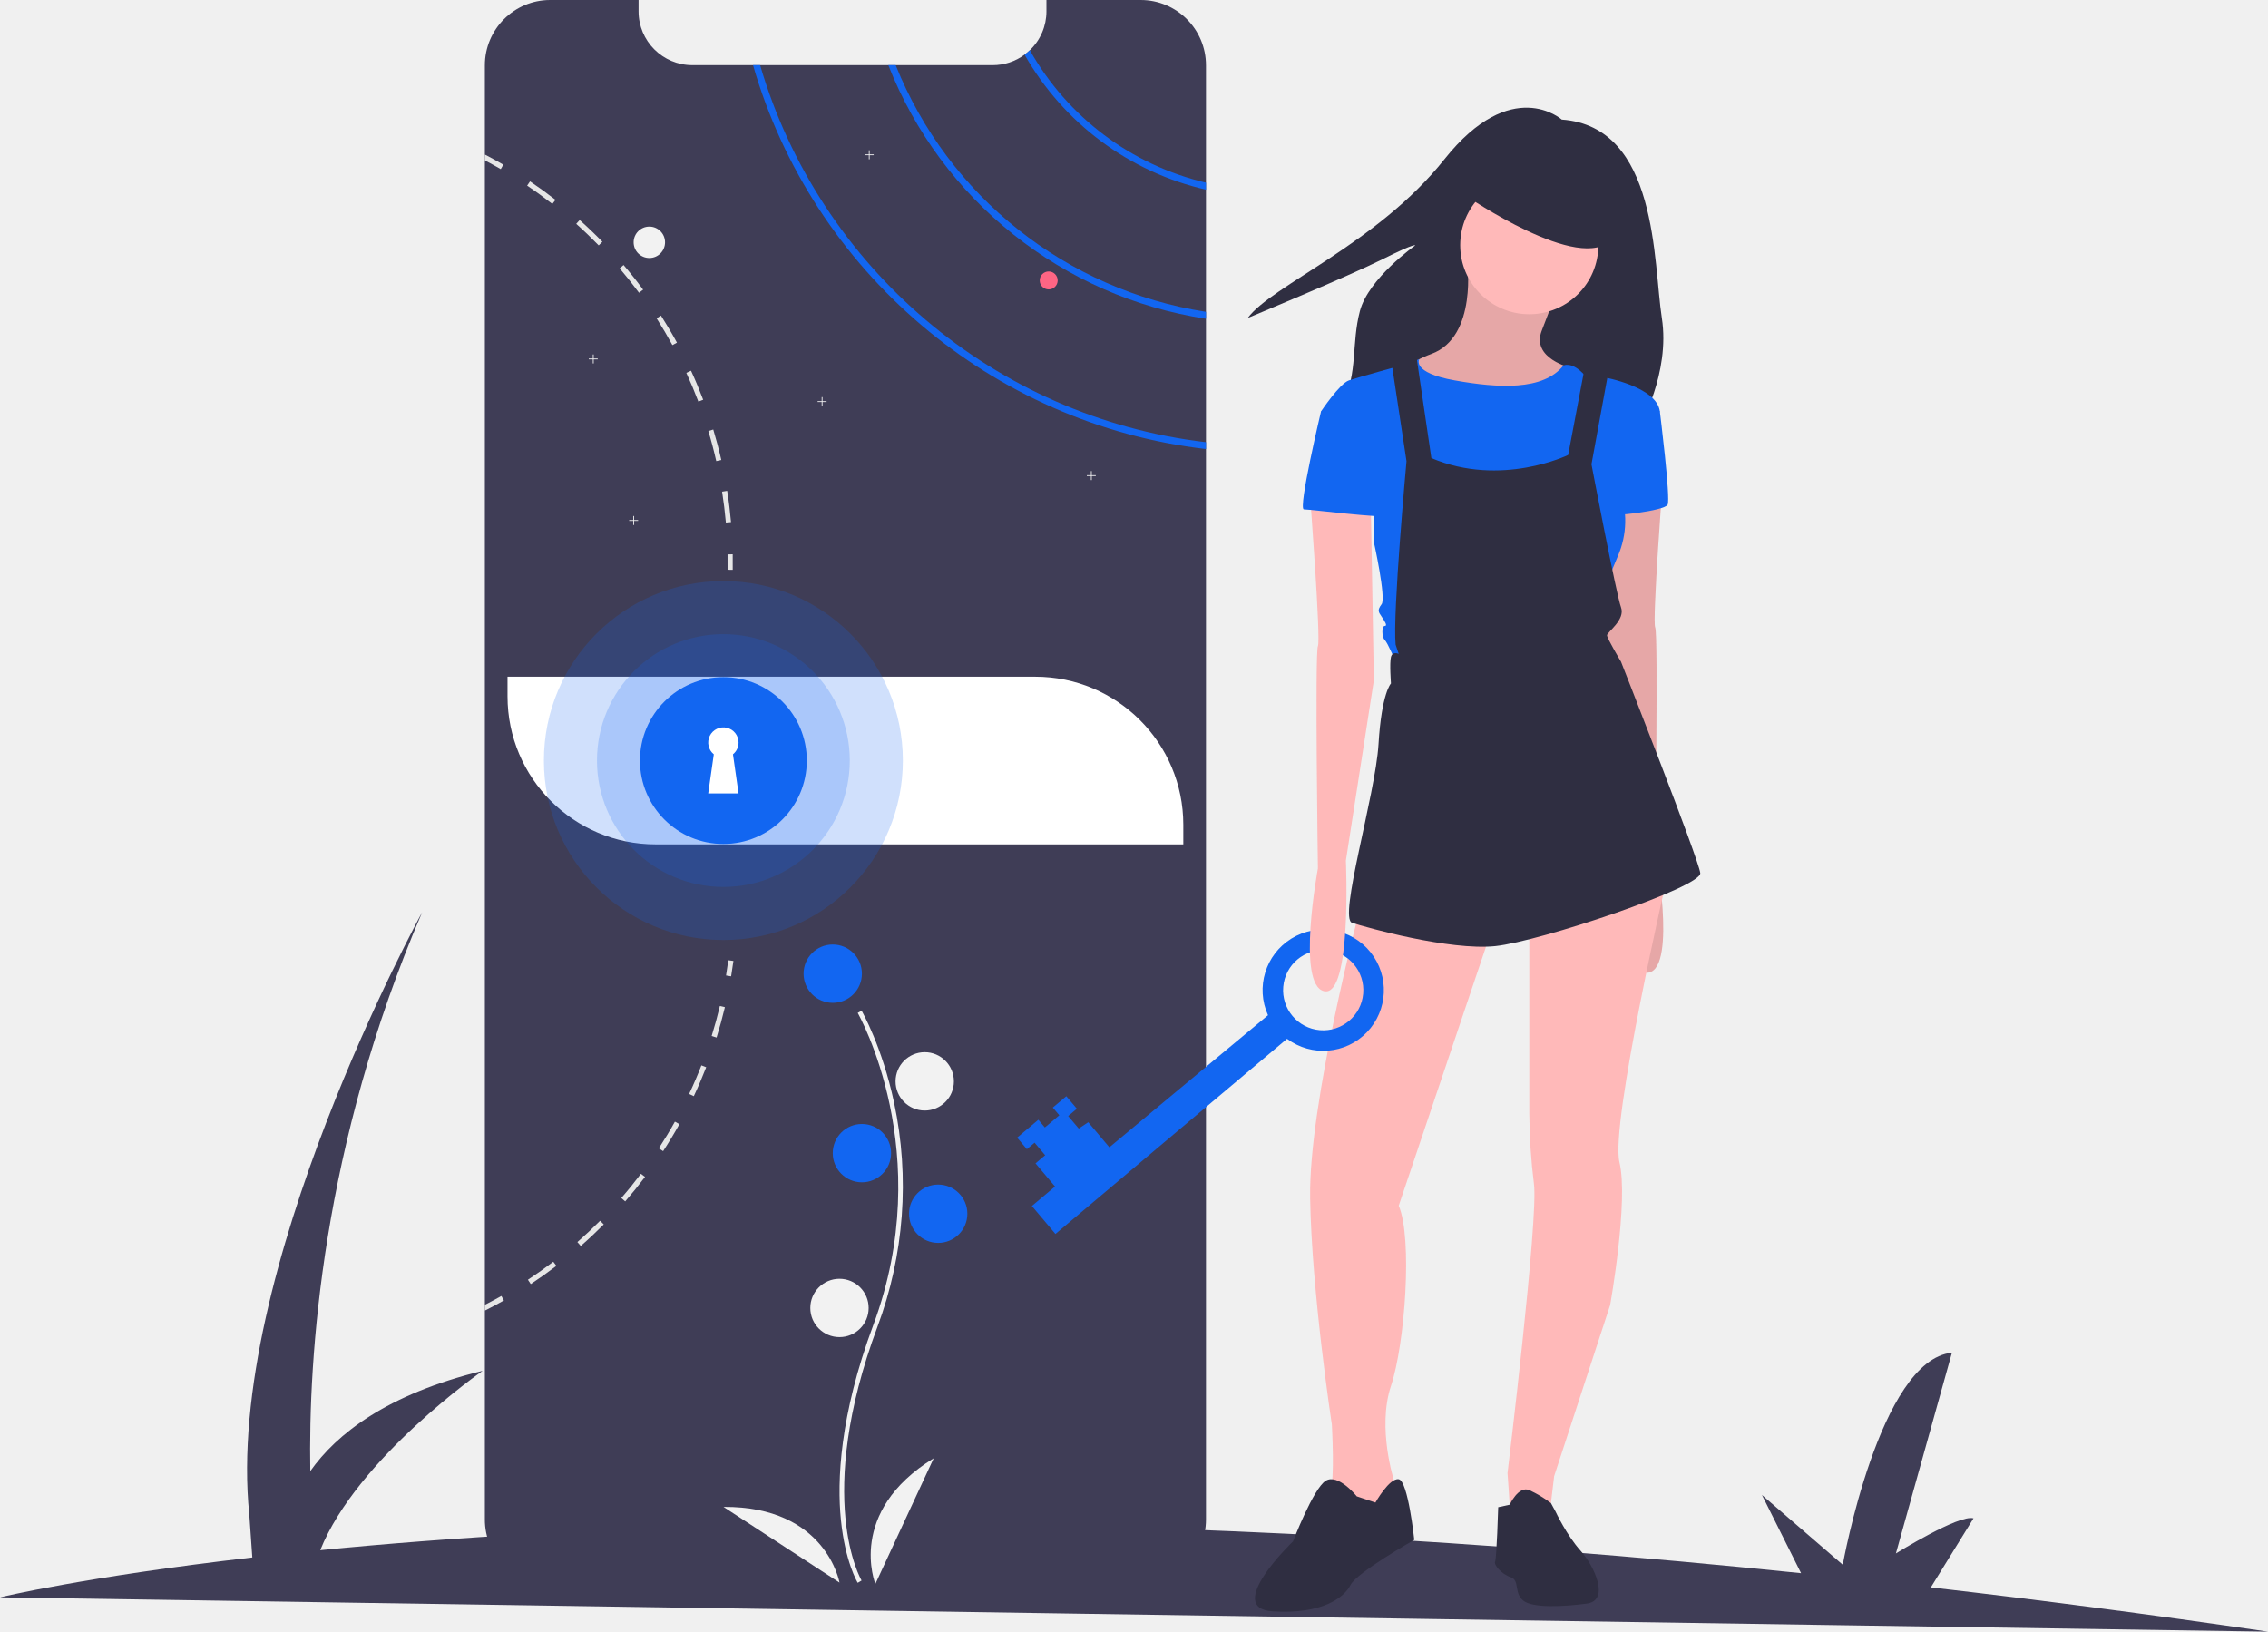
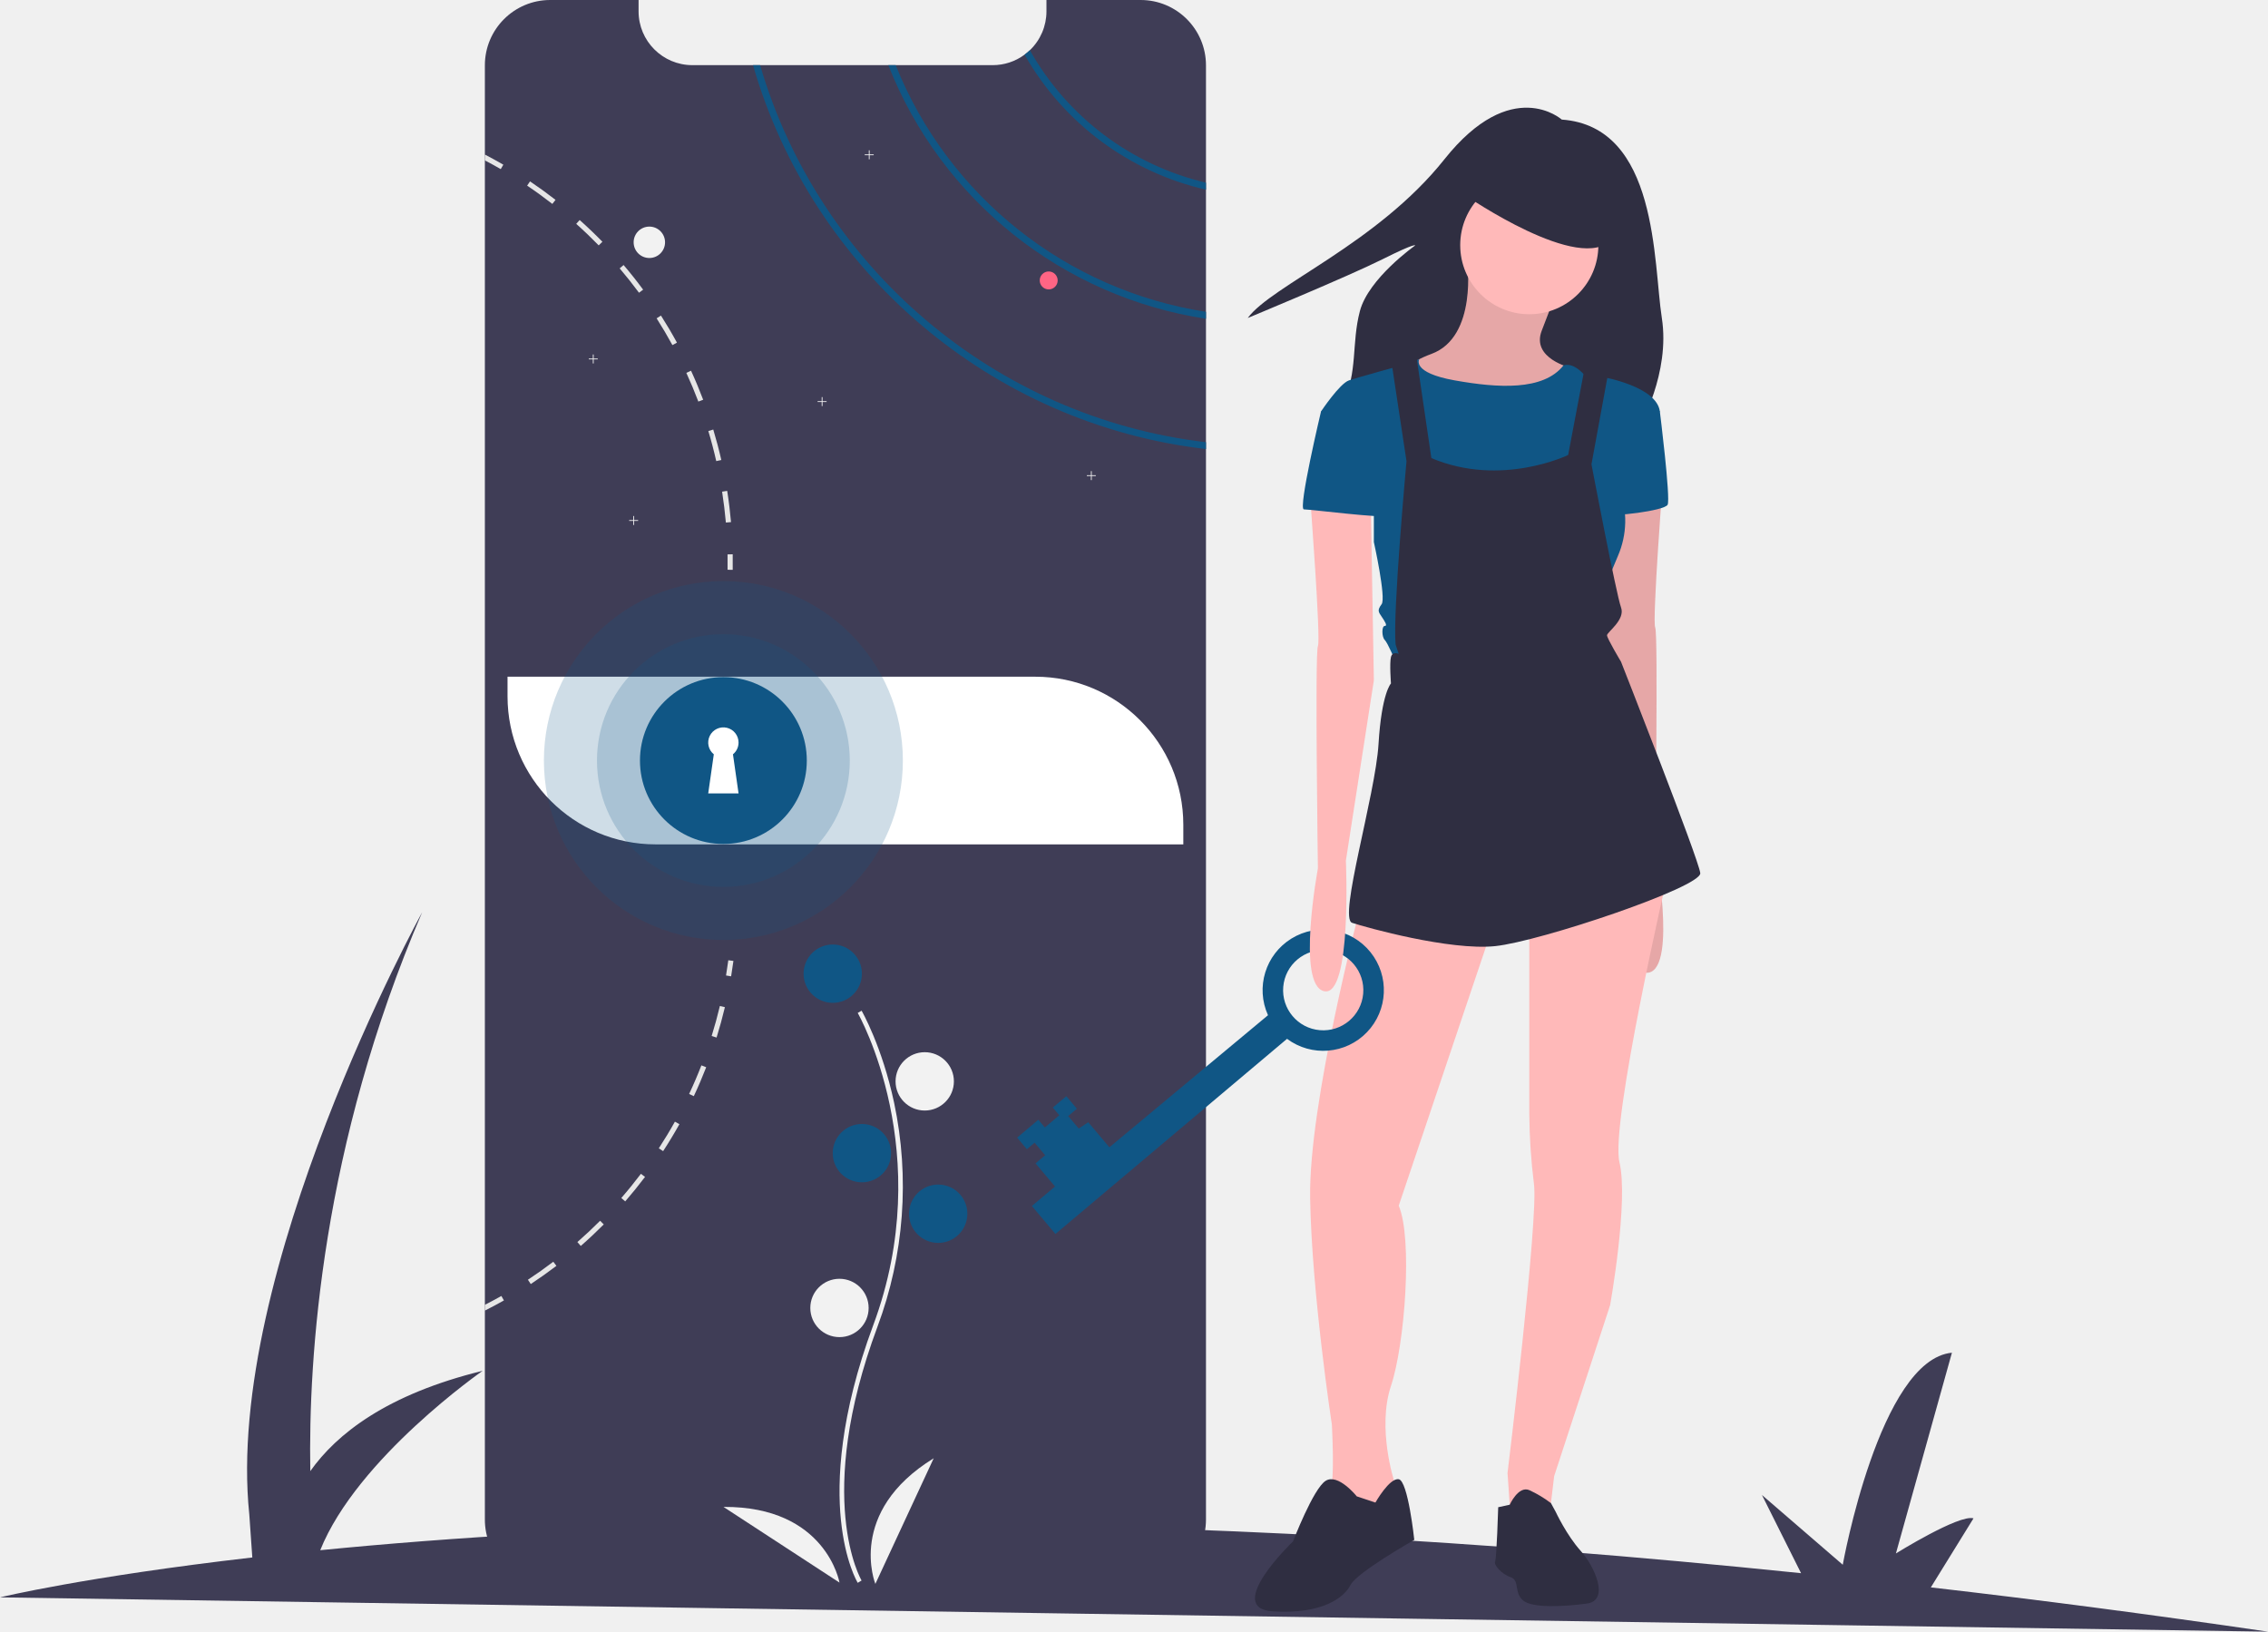
<svg xmlns="http://www.w3.org/2000/svg" id="eb1b09ad-1fe0-40ca-8096-34696e14e30a" data-name="Layer 1" width="1010.892" height="727.284" viewBox="0 0 1010.892 727.284">
  <path d="M1105.446,813.642q-78.133-11.444-150.281-19.73l19.02-30.778c-6.412-1.894-34.585,15.651-34.585,15.651l24.967-89.48c-32.248,3.107-48.658,94.513-48.658,94.513L879.884,752.723l17.438,34.854c-147.212-15.195-274.351-21.165-381.29-21.853L532.311,739.381c-6.412-1.894-34.585,15.651-34.585,15.651l24.967-89.48c-32.248,3.107-48.658,94.513-48.658,94.513L438.011,728.969l18.469,36.916c-89.651,1.087-162.761,5.872-219.191,11.451,16.467-41.078,72.394-79.96,72.394-79.96-42.708,10.436-65.112,28.152-76.82,44.71-.895-50.818,5.126-145,49.855-249.095,0,0-88.296,160.409-77.048,268.408l1.344,19.175c-74.836,8.625-112.461,17.784-112.461,17.784Z" transform="translate(-94.55416 -86.35794)" fill="#3f3d56" />
  <path d="M632.081,115.488v648.2a29.139,29.139,0,0,1-29.13,29.11h-263.15a29.079,29.079,0,0,1-29.13-29.11v-648.2a29.127,29.127,0,0,1,29.13-29.13h39.38v5.05a23.987,23.987,0,0,0,23.98,23.99h133.84a23.789,23.789,0,0,0,14.22-4.68,22.285,22.285,0,0,0,2.36-1.98,23.917,23.917,0,0,0,7.4-17.33v-5.05h41.97A29.121,29.121,0,0,1,632.081,115.488Z" transform="translate(-94.55416 -86.35794)" fill="#3f3d56" />
  <circle cx="289.426" cy="108" r="7" fill="#f2f2f2" />
-   <path d="M553.581,108.738a22.285,22.285,0,0,1-2.36,1.98,125.247,125.247,0,0,0,80.86,60.19v-3.12A122.299,122.299,0,0,1,553.581,108.738Z" transform="translate(-94.55416 -86.35794)" fill="#1266f1" />
-   <path d="M493.771,115.398h-3.28a181.668,181.668,0,0,0,141.59,113.05v-3.1A178.55,178.55,0,0,1,493.771,115.398Z" transform="translate(-94.55416 -86.35794)" fill="#1266f1" />
-   <path d="M433.351,115.398h-3.16c26.43,91.74,106.18,160.03,201.89,171.12v-3.05C538.031,272.428,459.651,205.438,433.351,115.398Z" transform="translate(-94.55416 -86.35794)" fill="#1266f1" />
+   <path d="M553.581,108.738a22.285,22.285,0,0,1-2.36,1.98,125.247,125.247,0,0,0,80.86,60.19v-3.12A122.299,122.299,0,0,1,553.581,108.738Z" transform="translate(-94.55416 -86.35794)" fill="#105685" />
+   <path d="M493.771,115.398h-3.28a181.668,181.668,0,0,0,141.59,113.05v-3.1A178.55,178.55,0,0,1,493.771,115.398Z" transform="translate(-94.55416 -86.35794)" fill="#105685" />
+   <path d="M433.351,115.398h-3.16c26.43,91.74,106.18,160.03,201.89,171.12v-3.05C538.031,272.428,459.651,205.438,433.351,115.398Z" transform="translate(-94.55416 -86.35794)" fill="#105685" />
  <polygon points="266.426 159.822 264.604 159.822 264.604 158 264.249 158 264.249 159.822 262.426 159.822 262.426 160.178 264.249 160.178 264.249 162 264.604 162 264.604 160.178 266.426 160.178 266.426 159.822" fill="#f2f2f2" />
  <polygon points="389.426 68.822 387.604 68.822 387.604 67 387.249 67 387.249 68.822 385.426 68.822 385.426 69.178 387.249 69.178 387.249 71 387.604 71 387.604 69.178 389.426 69.178 389.426 68.822" fill="#f2f2f2" />
  <polygon points="284.426 231.822 282.604 231.822 282.604 230 282.249 230 282.249 231.822 280.426 231.822 280.426 232.178 282.249 232.178 282.249 234 282.604 234 282.604 232.178 284.426 232.178 284.426 231.822" fill="#f2f2f2" />
  <polygon points="368.426 178.822 366.604 178.822 366.604 177 366.249 177 366.249 178.822 364.426 178.822 364.426 179.178 366.249 179.178 366.249 181 366.604 181 366.604 179.178 368.426 179.178 368.426 178.822" fill="#f2f2f2" />
  <polygon points="488.426 211.822 486.604 211.822 486.604 210 486.249 210 486.249 211.822 484.426 211.822 484.426 212.178 486.249 212.178 486.249 214 486.604 214 486.604 212.178 488.426 212.178 488.426 211.822" fill="#f2f2f2" />
  <circle cx="467.426" cy="125" r="4" fill="#ff6584" />
  <path d="M418.681,305.158l-2.27.35c.71,4.54,1.27,9.18,1.68,13.77l2.29-.2C419.971,314.428,419.401,309.748,418.681,305.158Z" transform="translate(-94.55416 -86.35794)" fill="#e6e6e6" />
  <path d="M412.471,277.818l-2.2.67c1.33,4.4,2.52,8.91,3.53,13.4l2.25-.51C415.021,286.838,413.811,282.278,412.471,277.818Z" transform="translate(-94.55416 -86.35794)" fill="#e6e6e6" />
  <path d="M402.561,251.598l-2.09.96c1.92,4.19,3.72,8.49,5.35,12.79l2.15-.81C406.321,260.188,404.511,255.828,402.561,251.598Z" transform="translate(-94.55416 -86.35794)" fill="#e6e6e6" />
  <path d="M389.161,227.018l-1.94,1.23c2.47,3.88,4.84,7.9,7.04,11.93l2.02-1.1C394.061,234.998,391.661,230.938,389.161,227.018Z" transform="translate(-94.55416 -86.35794)" fill="#e6e6e6" />
  <path d="M372.501,204.488l-1.75,1.49c2.98,3.5,5.88,7.16,8.62,10.86l1.84-1.37C378.451,211.728,375.521,208.028,372.501,204.488Z" transform="translate(-94.55416 -86.35794)" fill="#e6e6e6" />
  <path d="M352.921,184.428l-1.53,1.71c3.44,3.07,6.81,6.3,10.02,9.59l1.65-1.61C359.811,190.788,356.401,187.528,352.921,184.428Z" transform="translate(-94.55416 -86.35794)" fill="#e6e6e6" />
  <path d="M330.801,167.208l-1.29,1.9c3.82,2.57,7.6,5.31,11.23,8.14l1.42-1.81C338.481,172.578,334.661,169.808,330.801,167.208Z" transform="translate(-94.55416 -86.35794)" fill="#e6e6e6" />
  <path d="M310.671,155.248v2.6c2.39,1.25,4.76,2.56,7.08,3.9l1.15-1.99Q314.851,157.418,310.671,155.248Z" transform="translate(-94.55416 -86.35794)" fill="#e6e6e6" />
  <path d="M418.161,521.161c.373-2.236.714-4.519,1.015-6.785l2.279.302c-.304,2.292-.649,4.599-1.026,6.861Z" transform="translate(-94.55416 -86.35794)" fill="#e6e6e6" />
  <path d="M411.752,548.14l2.197.684c1.379-4.444,2.626-8.996,3.707-13.531l-2.239-.53C414.346,539.25,413.121,543.745,411.752,548.14Z" transform="translate(-94.55416 -86.35794)" fill="#e6e6e6" />
  <path d="M401.71,573.972l2.086.978c1.984-4.208,3.84-8.544,5.525-12.884l-2.146-.837C405.511,565.522,403.674,569.811,401.71,573.972Z" transform="translate(-94.55416 -86.35794)" fill="#e6e6e6" />
  <path d="M388.199,598.205l1.928,1.252c2.543-3.899,4.983-7.942,7.254-12.01l-2.005-1.125C393.135,590.345,390.715,594.341,388.199,598.205Z" transform="translate(-94.55416 -86.35794)" fill="#e6e6e6" />
  <path d="M371.482,620.344l1.743,1.51c3.059-3.528,6.025-7.198,8.836-10.91l-1.841-1.377C377.448,613.236,374.512,616.861,371.482,620.344Z" transform="translate(-94.55416 -86.35794)" fill="#e6e6e6" />
  <path d="M351.907,639.989l1.514,1.729c3.516-3.067,6.955-6.304,10.24-9.592l-1.626-1.629C358.787,633.751,355.378,636.943,351.907,639.989Z" transform="translate(-94.55416 -86.35794)" fill="#e6e6e6" />
  <path d="M329.855,656.78l1.27,1.924c3.883-2.564,7.739-5.296,11.438-8.112l-1.39-1.836C337.509,651.548,333.7,654.249,329.855,656.78Z" transform="translate(-94.55416 -86.35794)" fill="#e6e6e6" />
  <path d="M319.161,666.008c-2.78,1.57-5.62,3.09-8.49,4.53v-2.58c2.48-1.26,4.94-2.59,7.35-3.94Z" transform="translate(-94.55416 -86.35794)" fill="#e6e6e6" />
  <path d="M418.836,333.464l2.299-.042c.042,2.321.045,4.654.009,6.936l-2.298-.036C418.88,338.066,418.877,335.759,418.836,333.464Z" transform="translate(-94.55416 -86.35794)" fill="#e6e6e6" />
  <path d="M226.216,301.632H461.427a66,66,0,0,1,66,66v8.736a0,0,0,0,1,0,0H292.216a66,66,0,0,1-66-66v-8.736A0,0,0,0,1,226.216,301.632Z" fill="#fff" />
  <path d="M476.87,791.879c-.229-.375-5.641-9.41-7.517-28.172-1.721-17.213-.614-46.227,14.433-86.698,28.506-76.671-6.569-138.533-6.928-139.149l1.73-1.004c.091.156,9.142,15.929,14.488,41.044a179.061,179.061,0,0,1-7.416,99.807c-28.457,76.54-7.301,112.773-7.084,113.131Z" transform="translate(-94.55416 -86.35794)" fill="#f2f2f2" />
-   <circle cx="371.17" cy="434" r="13" fill="#1266f1" />
+   <circle cx="371.17" cy="434" r="13" fill="#105685" />
  <circle cx="412.17" cy="482" r="13" fill="#f2f2f2" />
-   <circle cx="384.17" cy="514" r="13" fill="#1266f1" />
-   <circle cx="418.17" cy="541" r="13" fill="#1266f1" />
+   <circle cx="384.17" cy="514" r="13" fill="#105685" />
+   <circle cx="418.17" cy="541" r="13" fill="#105685" />
  <circle cx="374.17" cy="583" r="13" fill="#f2f2f2" />
  <path d="M484.724,792.358s-13-32,26-56Z" transform="translate(-94.55416 -86.35794)" fill="#f2f2f2" />
  <path d="M468.736,791.777s-5.916-34.029-51.709-33.738Z" transform="translate(-94.55416 -86.35794)" fill="#f2f2f2" />
-   <circle cx="322.426" cy="339" r="80" fill="#1266f1" opacity="0.2" />
-   <circle cx="322.426" cy="339" r="56.338" fill="#1266f1" opacity="0.2" />
-   <circle cx="322.426" cy="339" r="37.183" fill="#1266f1" />
+   <circle cx="322.426" cy="339" r="80" fill="#105685" opacity="0.2" />
+   <circle cx="322.426" cy="339" r="56.338" fill="#105685" opacity="0.2" />
+   <circle cx="322.426" cy="339" r="37.183" fill="#105685" />
  <path d="M423.741,417.338a6.761,6.761,0,1,0-11.031,5.239l-2.49,17.429h13.521L421.251,422.577A6.746,6.746,0,0,0,423.741,417.338Z" transform="translate(-94.55416 -86.35794)" fill="#fff" />
  <path d="M790.661,139.658s-22.302-19.995-52.294,17.688-76.903,56.139-87.67,70.751c0,0,44.604-18.457,59.985-26.147s14.612-6.152,14.612-6.152-20.764,14.612-24.609,29.223-.769,26.916-7.69,41.528S825.268,276.546,825.268,276.546s13.843-23.84,9.997-48.449S833.727,142.734,790.661,139.658Z" transform="translate(-94.55416 -86.35794)" fill="#2f2e41" />
  <path d="M748.479,202.56s4.85,33.947-15.934,41.567-13.163,18.013-13.163,18.013l31.176,15.241,33.254-10.392,11.085-16.627s-18.013-4.157-13.163-16.627,6.235-16.627,6.235-16.627Z" transform="translate(-94.55416 -86.35794)" fill="#ffb9b9" />
  <path d="M748.479,202.56s4.85,33.947-15.934,41.567-13.163,18.013-13.163,18.013l31.176,15.241,33.254-10.392,11.085-16.627s-18.013-4.157-13.163-16.627,6.235-16.627,6.235-16.627Z" transform="translate(-94.55416 -86.35794)" opacity="0.1" />
  <path d="M835.77,299.551s-4.85,63.737-3.464,66.508,0,99.069,0,99.069,9.699,51.959-2.771,54.73-9.699-58.194-9.699-58.194L807.366,381.3l1.386-79.671Z" transform="translate(-94.55416 -86.35794)" fill="#ffb9b9" />
  <path d="M835.77,299.551s-4.85,63.737-3.464,66.508,0,99.069,0,99.069,9.699,51.959-2.771,54.73-9.699-58.194-9.699-58.194L807.366,381.3l1.386-79.671Z" transform="translate(-94.55416 -86.35794)" opacity="0.1" />
  <path d="M700.676,491.454S677.814,578.053,678.507,620.313,688.206,721.46,688.206,721.46s1.386,25.633-.693,28.404S697.905,764.414,697.905,764.414l13.163-7.621,4.85-5.542V746.401s-7.621-23.555-1.386-42.26,9.699-65.815,3.464-80.364l42.953-127.474Z" transform="translate(-94.55416 -86.35794)" fill="#ffb9b9" />
  <path d="M699.291,753.329S690.977,742.937,685.435,746.401s-14.549,27.019-14.549,27.019-31.176,29.79-9.006,31.176,31.868-6.235,34.64-11.777S724.924,772.727,724.924,772.727s-2.771-26.326-6.928-27.019S707.604,756.1,707.604,756.1Z" transform="translate(-94.55416 -86.35794)" fill="#2f2e41" />
  <path d="M776.19,496.996v85.906a265.616,265.616,0,0,0,2.078,31.176c2.078,15.241-11.777,128.859-11.777,128.859l1.386,20.091,17.32-1.386,2.078-17.32,24.94-76.207s8.313-46.417,4.157-63.737,21.477-128.166,21.477-128.166Z" transform="translate(-94.55416 -86.35794)" fill="#ffb9b9" />
  <path d="M762.335,758.178l5.131-1.115s3.875-8.584,8.725-6.505a52.3,52.3,0,0,1,9.643,5.778l2.134,3.921s4.85,10.392,11.085,17.32,13.163,22.169,2.771,23.555-24.248,2.078-28.404-1.386-1.386-9.006-5.542-10.392-7.621-5.542-6.928-6.928S762.335,758.178,762.335,758.178Z" transform="translate(-94.55416 -86.35794)" fill="#2f2e41" />
  <circle cx="681.636" cy="109.274" r="30.79" fill="#ffb9b9" />
-   <path d="M717.996,249.67l9.151-3.195s-3.609,5.966,15.789,9.43,39.487,4.69,48.494-6.661c0,0,3.465-1.652,8.314,3.197s7.621,3.464,7.621,3.464l-3.464,18.013-6.928,33.254L787.968,332.112l-25.633-5.542L734.623,306.479,724.231,279.46V254.519Z" transform="translate(-94.55416 -86.35794)" fill="#1266f1" />
-   <path d="M802.516,259.369l6.928-4.85s23.555,4.157,24.94,15.241L816.372,304.4a39.437,39.437,0,0,1-.693,29.79c-6.928,15.934-6.235,19.398-6.235,19.398l-4.85,20.784-87.984,6.928s-3.464-8.313-4.85-9.699-1.386-6.235,0-6.235,0-2.078-1.386-4.157-2.078-2.771,0-5.542-3.464-27.712-3.464-27.712V300.936l-23.555-31.176s8.313-12.47,12.47-13.856,23.93-6.85,23.93-6.85l4.474,6.588,6.235,50.143,9.006,30.483,37.921-6.443,14.731-24.733,9.699-29.097Z" transform="translate(-94.55416 -86.35794)" fill="#1266f1" />
-   <path d="M828.843,265.604l5.542,4.157s4.85,38.796,3.464,41.567-25.633,5.542-26.326,4.157S828.843,265.604,828.843,265.604Z" transform="translate(-94.55416 -86.35794)" fill="#1266f1" />
+   <path d="M717.996,249.67l9.151-3.195s-3.609,5.966,15.789,9.43,39.487,4.69,48.494-6.661c0,0,3.465-1.652,8.314,3.197s7.621,3.464,7.621,3.464l-3.464,18.013-6.928,33.254L787.968,332.112l-25.633-5.542L734.623,306.479,724.231,279.46V254.519Z" transform="translate(-94.55416 -86.35794)" fill="#105685" />
+   <path d="M802.516,259.369l6.928-4.85s23.555,4.157,24.94,15.241L816.372,304.4a39.437,39.437,0,0,1-.693,29.79c-6.928,15.934-6.235,19.398-6.235,19.398l-4.85,20.784-87.984,6.928s-3.464-8.313-4.85-9.699-1.386-6.235,0-6.235,0-2.078-1.386-4.157-2.078-2.771,0-5.542-3.464-27.712-3.464-27.712V300.936l-23.555-31.176s8.313-12.47,12.47-13.856,23.93-6.85,23.93-6.85l4.474,6.588,6.235,50.143,9.006,30.483,37.921-6.443,14.731-24.733,9.699-29.097Z" transform="translate(-94.55416 -86.35794)" fill="#105685" />
+   <path d="M828.843,265.604l5.542,4.157s4.85,38.796,3.464,41.567-25.633,5.542-26.326,4.157S828.843,265.604,828.843,265.604Z" transform="translate(-94.55416 -86.35794)" fill="#105685" />
  <path d="M714.532,246.206l6.928,45.724s-6.235,67.894-4.85,81.749l1.386,4.157s-2.771-1.386-3.464,1.386,0,11.777,0,11.777-4.157,4.157-5.542,27.019-18.013,77.593-11.777,79.671,43.646,12.47,63.737,10.392,92.141-26.326,91.448-32.561-35.332-94.22-35.332-94.22S810.83,370.908,810.83,369.523s8.313-6.928,6.235-12.47-13.163-63.737-13.163-63.737l7.621-41.567L801.131,248.977l-7.621,40.182s-29.79,14.549-60.966,1.386l-6.928-47.11Z" transform="translate(-94.55416 -86.35794)" fill="#2f2e41" />
  <path d="M747.864,173.535s51.267,35.332,65.122,19.398-24.248-29.79-24.248-29.79l-31.868-3.464Z" transform="translate(-94.55416 -86.35794)" fill="#2f2e41" />
-   <path d="M668.209,549.4a27.027,27.027,0,1,0-8.479-10.524L589.024,597.748l-9.415-11.174-4.23,2.829-4.707-5.587,3.868-3.259-4.707-5.587-6.017,5.069,2.897,3.438L560.267,588.91l-2.897-3.438-9.455,7.966,4.345,5.157,3.438-2.897,4.707,5.587-4.298,3.621,8.69,10.314-10.314,8.69,10.501,12.463Zm17.654-39.492A17.882,17.882,0,1,1,666.524,526.202,17.882,17.882,0,0,1,685.863,509.908Z" transform="translate(-94.55416 -86.35794)" fill="#1266f1" />
+   <path d="M668.209,549.4a27.027,27.027,0,1,0-8.479-10.524L589.024,597.748l-9.415-11.174-4.23,2.829-4.707-5.587,3.868-3.259-4.707-5.587-6.017,5.069,2.897,3.438L560.267,588.91l-2.897-3.438-9.455,7.966,4.345,5.157,3.438-2.897,4.707,5.587-4.298,3.621,8.69,10.314-10.314,8.69,10.501,12.463Zm17.654-39.492A17.882,17.882,0,1,1,666.524,526.202,17.882,17.882,0,0,1,685.863,509.908Z" transform="translate(-94.55416 -86.35794)" fill="#105685" />
  <path d="M678.507,307.864s4.85,63.737,3.464,66.508,0,99.069,0,99.069-9.699,51.959,2.771,54.73,9.699-58.194,9.699-58.194l12.47-80.364-1.386-79.671Z" transform="translate(-94.55416 -86.35794)" fill="#ffb9b9" />
-   <path d="M688.899,267.682l-5.542,2.078s-10.392,43.646-7.621,43.646,36.025,4.157,36.025,2.771-6.235-35.332-6.235-35.332Z" transform="translate(-94.55416 -86.35794)" fill="#1266f1" />
+   <path d="M688.899,267.682l-5.542,2.078s-10.392,43.646-7.621,43.646,36.025,4.157,36.025,2.771-6.235-35.332-6.235-35.332Z" transform="translate(-94.55416 -86.35794)" fill="#105685" />
</svg>
